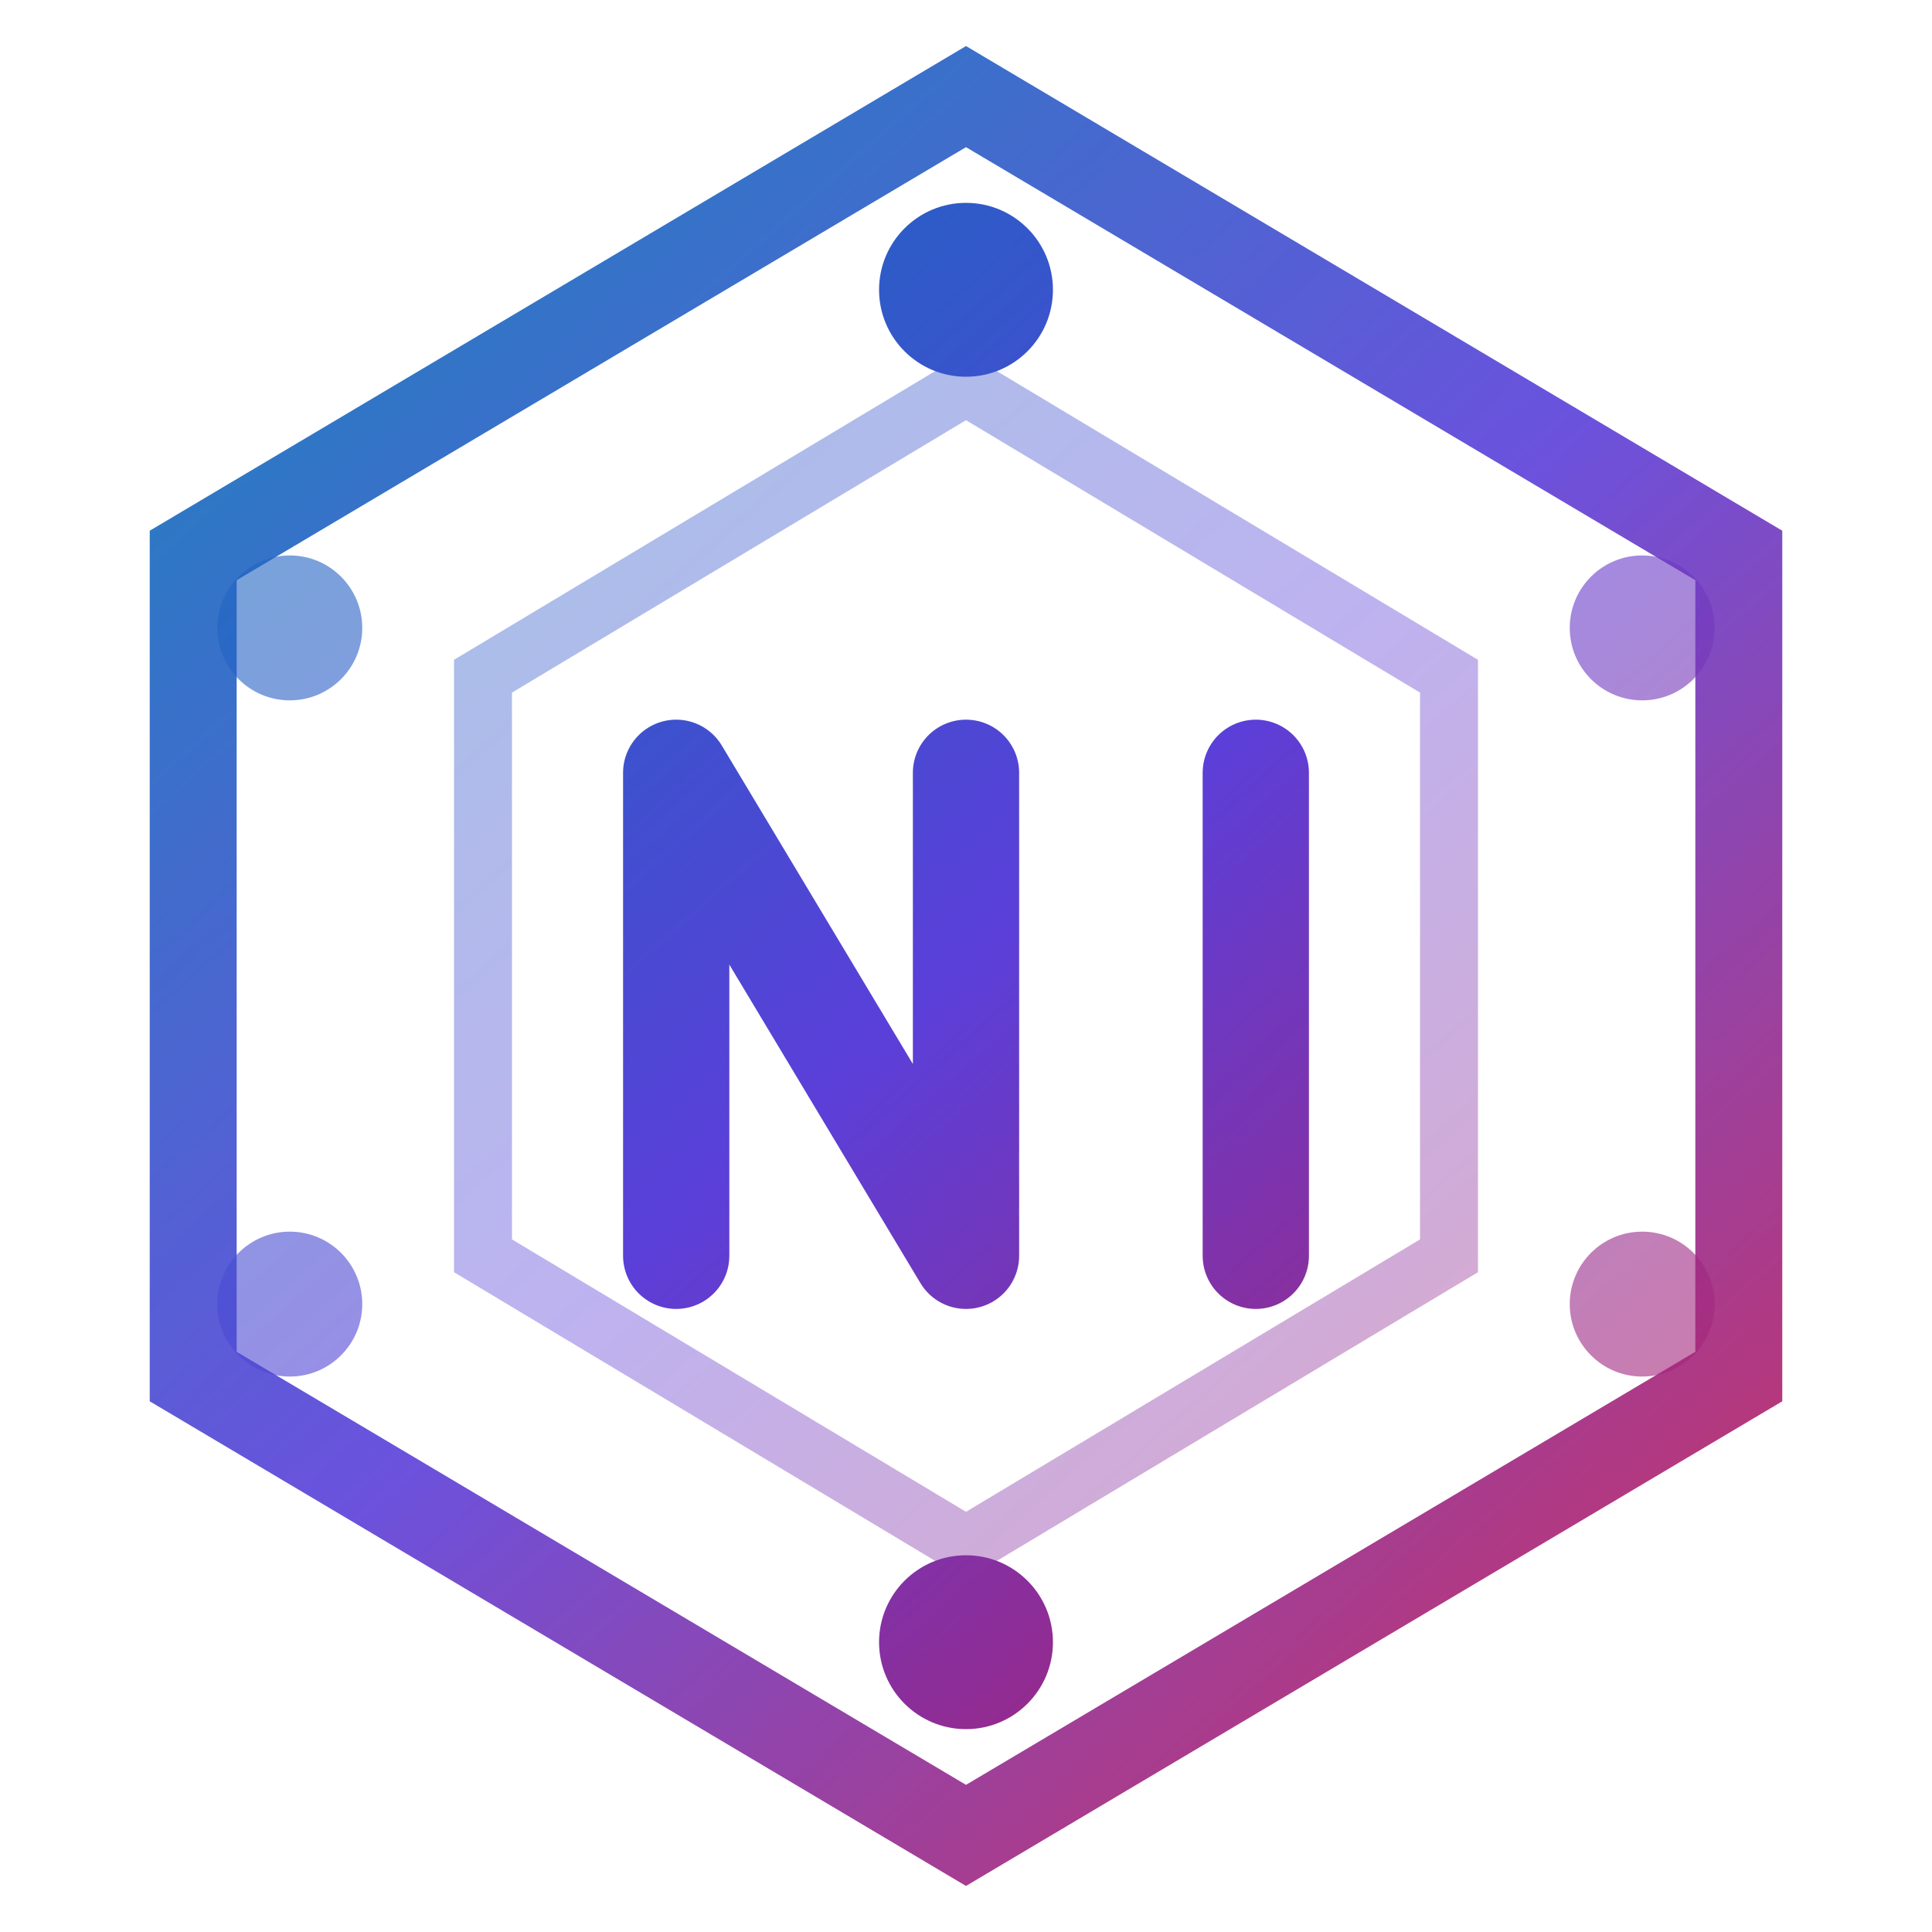
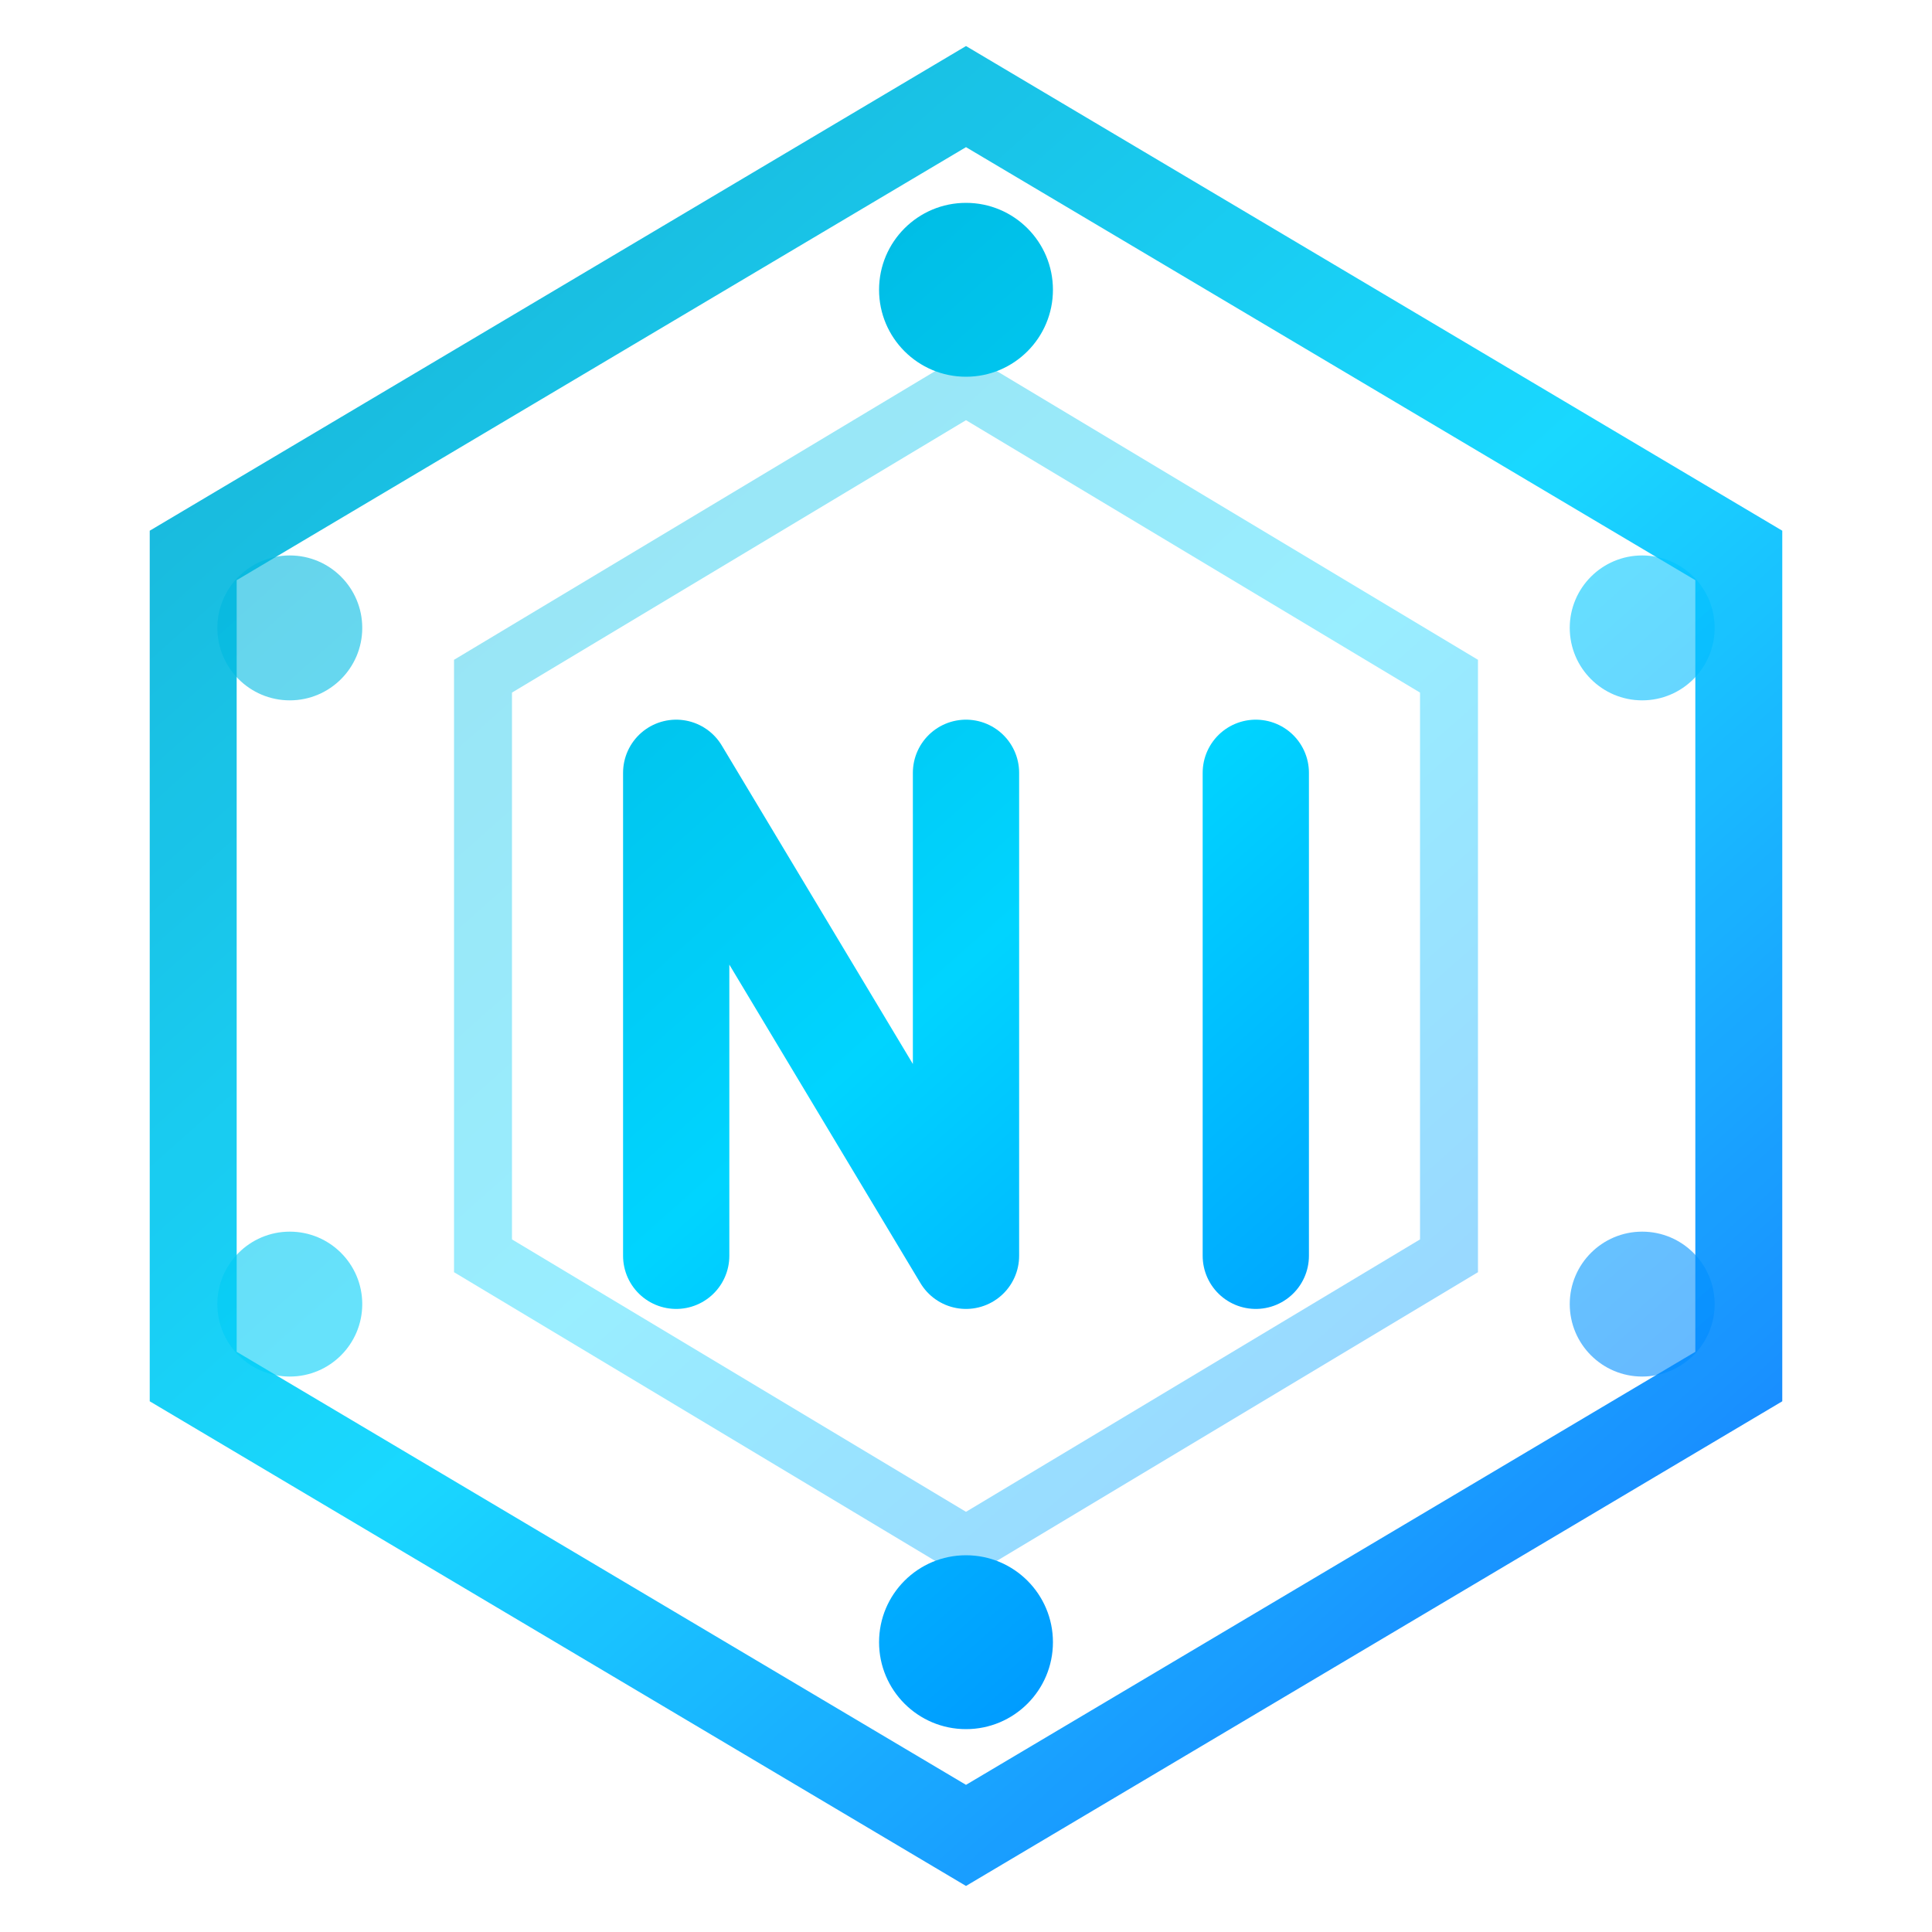
<svg xmlns="http://www.w3.org/2000/svg" width="40" height="40" viewBox="0 0 40 40" fill="none">
  <path d="M20 2L36 11.5V28.5L20 38L4 28.5V11.5L20 2Z" fill="none" stroke="url(#nx-grad-l)" stroke-width="1.8" opacity="0.9" />
  <path d="M20 8L30 14V26L20 32L10 26V14L20 8Z" fill="none" stroke="url(#nx-grad-l)" stroke-width="1.2" opacity="0.4" />
  <path d="M14 16V26M14 16L20 26V16M26 16V26" stroke="url(#nx-grad-l)" stroke-width="2.2" stroke-linecap="round" stroke-linejoin="round" />
  <circle cx="20" cy="6" r="1.8" fill="url(#nx-grad-l)" />
  <circle cx="34" cy="13" r="1.5" fill="url(#nx-grad-l)" opacity="0.6" />
  <circle cx="34" cy="27" r="1.5" fill="url(#nx-grad-l)" opacity="0.6" />
  <circle cx="20" cy="34" r="1.8" fill="url(#nx-grad-l)" />
  <circle cx="6" cy="27" r="1.5" fill="url(#nx-grad-l)" opacity="0.6" />
  <circle cx="6" cy="13" r="1.5" fill="url(#nx-grad-l)" opacity="0.6" />
  <defs>
    <linearGradient id="nx-grad-l" x1="4" y1="2" x2="36" y2="38" gradientUnits="userSpaceOnUse">
-       <stop stop-color="#0077B6" />
-       <stop offset="0.5" stop-color="#5B3FD9" />
-       <stop offset="1" stop-color="#C9184A" />
+       <stop stop-color="#00A9CE" />
+       <stop offset="0.5" stop-color="#00D4FF" />
+       <stop offset="1" stop-color="#0066FF" />
    </linearGradient>
  </defs>
</svg>
